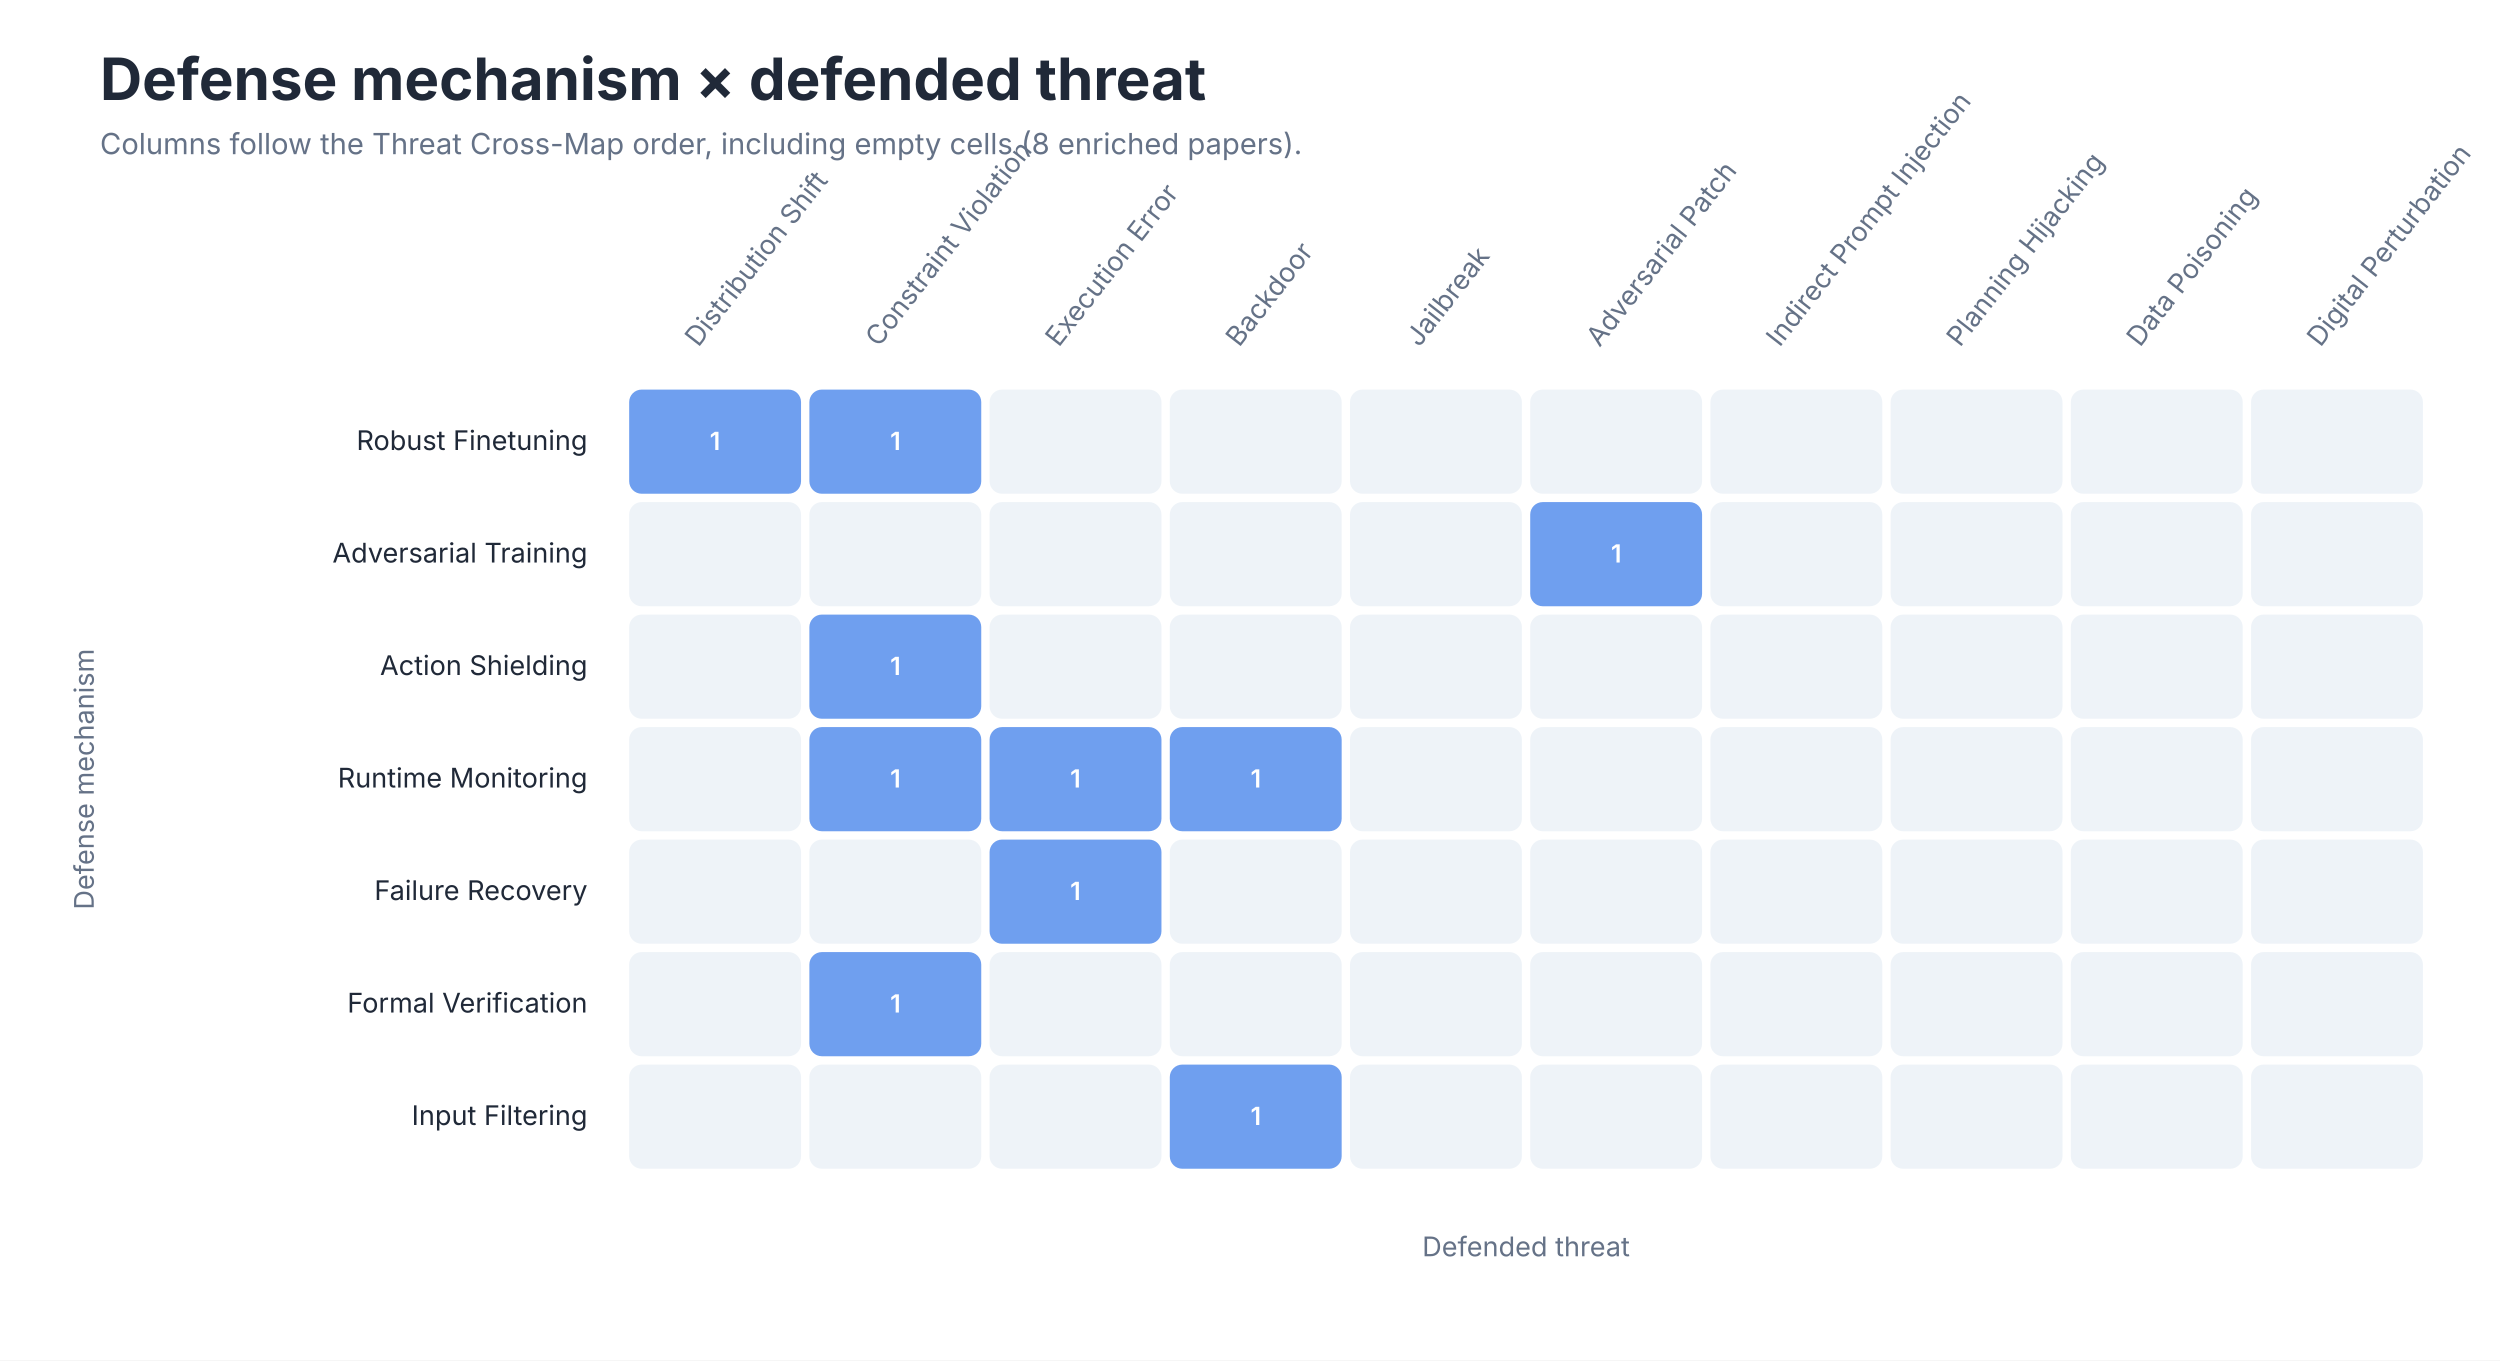
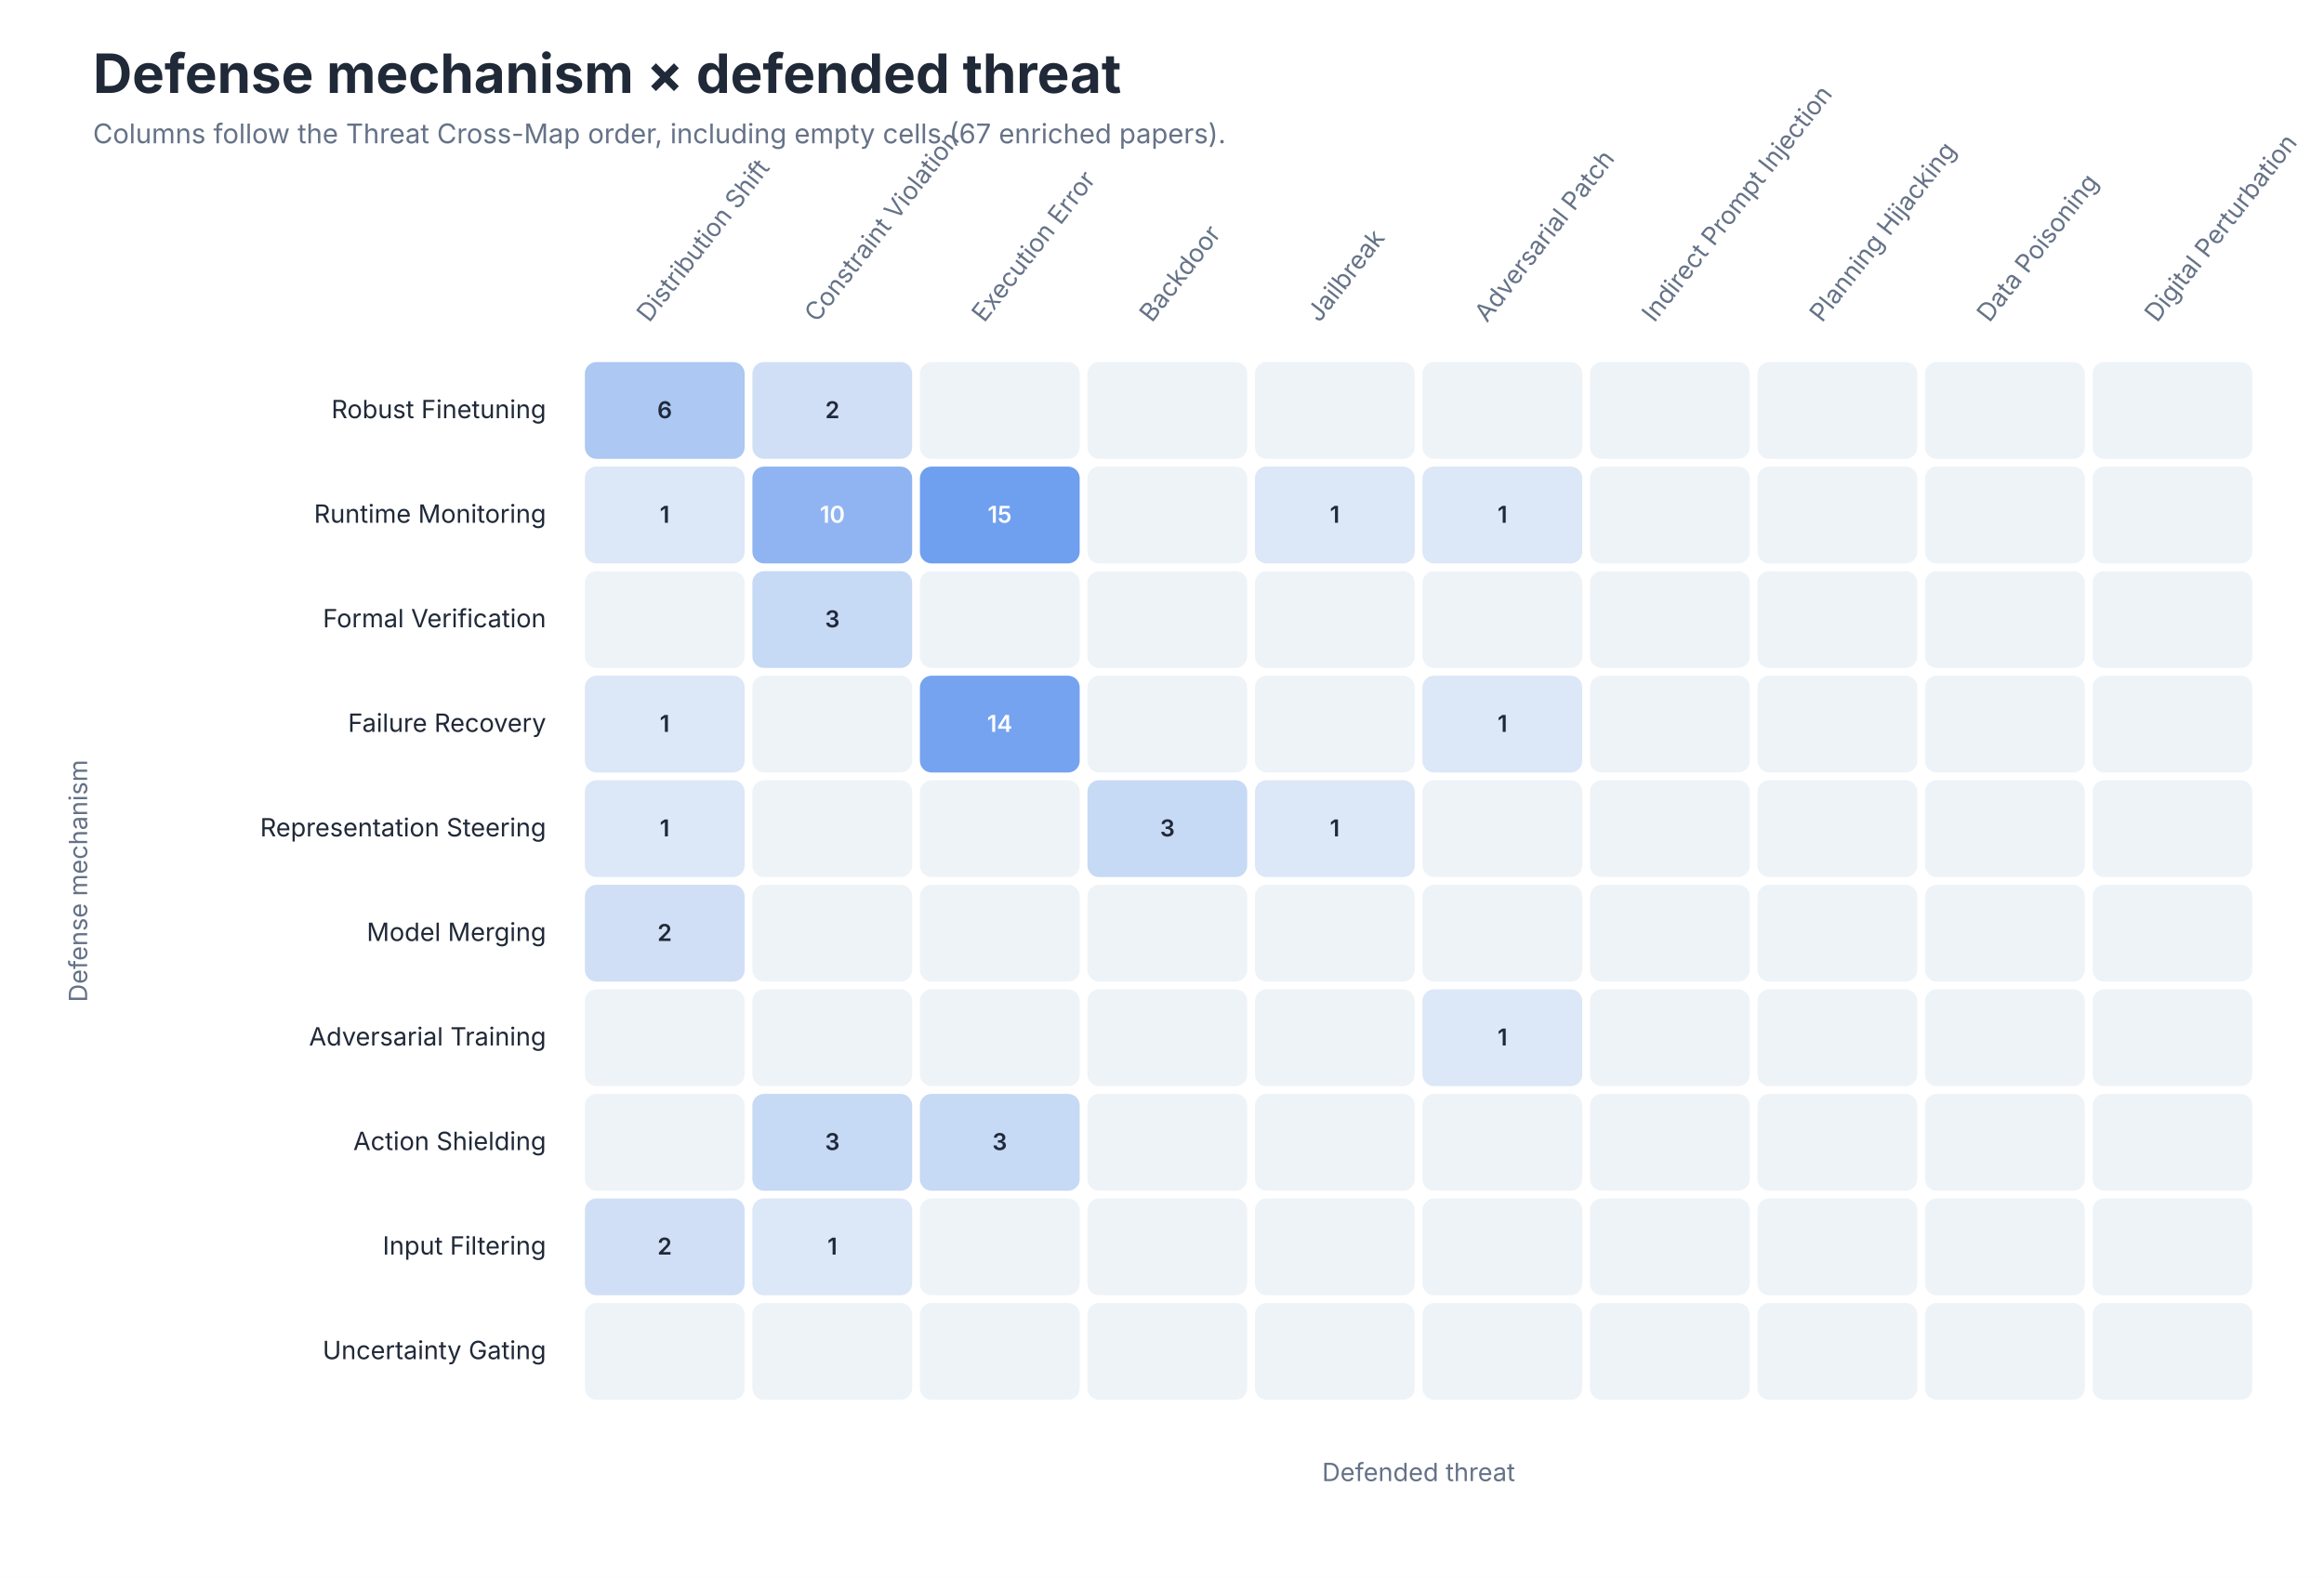
- <svg xmlns="http://www.w3.org/2000/svg" role="img" aria-labelledby="title desc" viewBox="0 0 1200 653">
+ <svg xmlns="http://www.w3.org/2000/svg" role="img" aria-labelledby="title desc" viewBox="0 0 1200 815">
  <style>
text { font-family: -apple-system, BlinkMacSystemFont, 'Segoe UI', sans-serif; }
.title { font-size: 28px; font-weight: 650; fill: #202938; }
.subtitle { font-size: 14px; fill: #657287; }
.axis { font-size: 13px; fill: #657287; }
.label { font-size: 13px; fill: #202938; }
.small { font-size: 11px; fill: #657287; }
</style>
-   <rect width="1200" height="653" fill="#FFFFFF" />
+   <rect width="1200" height="815" fill="#FFFFFF" />
  <text class="title" x="48" y="48">Defense mechanism × defended threat</text>
-   <text class="subtitle" x="48" y="74">Columns follow the Threat Cross-Map order, including empty cells (8 enriched papers).</text>
+   <text class="subtitle" x="48" y="74">Columns follow the Threat Cross-Map order, including empty cells (67 enriched papers).</text>
  <text class="axis" text-anchor="start" transform="translate(335.2 167) rotate(-52)">Distribution Shift</text>
  <text class="axis" text-anchor="start" transform="translate(421.8 167) rotate(-52)">Constraint Violation</text>
  <text class="axis" text-anchor="start" transform="translate(508.2 167) rotate(-52)">Execution Error</text>
  <text class="axis" text-anchor="start" transform="translate(594.8 167) rotate(-52)">Backdoor</text>
  <text class="axis" text-anchor="start" transform="translate(681.2 167) rotate(-52)">Jailbreak</text>
  <text class="axis" text-anchor="start" transform="translate(767.8 167) rotate(-52)">Adversarial Patch</text>
  <text class="axis" text-anchor="start" transform="translate(854.2 167) rotate(-52)">Indirect Prompt Injection</text>
  <text class="axis" text-anchor="start" transform="translate(940.8 167) rotate(-52)">Planning Hijacking</text>
  <text class="axis" text-anchor="start" transform="translate(1027.2 167) rotate(-52)">Data Poisoning</text>
  <text class="axis" text-anchor="start" transform="translate(1113.8 167) rotate(-52)">Digital Perturbation</text>
  <text class="label" x="282" y="216.0" text-anchor="end">Robust Finetuning</text>
-   <rect x="302.0" y="187" width="82.5" height="50" rx="6" fill="#6F9FEF" />
-   <text x="343.2" y="216.0" text-anchor="middle" font-size="12" font-weight="600" fill="#FFFFFF">1</text>
-   <rect x="388.5" y="187" width="82.5" height="50" rx="6" fill="#6F9FEF" />
-   <text x="429.8" y="216.0" text-anchor="middle" font-size="12" font-weight="600" fill="#FFFFFF">1</text>
+   <rect x="302.0" y="187" width="82.5" height="50" rx="6" fill="#ACC8F3" />
+   <text x="343.2" y="216.0" text-anchor="middle" font-size="12" font-weight="600" fill="#202938">6</text>
+   <rect x="388.5" y="187" width="82.5" height="50" rx="6" fill="#D0DFF6" />
+   <text x="429.8" y="216.0" text-anchor="middle" font-size="12" font-weight="600" fill="#202938">2</text>
  <rect x="475.0" y="187" width="82.5" height="50" rx="6" fill="#EEF3F8" />
  <text x="516.2" y="216.0" text-anchor="middle" font-size="12" font-weight="600" fill="#202938" />
  <rect x="561.5" y="187" width="82.5" height="50" rx="6" fill="#EEF3F8" />
  <text x="602.8" y="216.0" text-anchor="middle" font-size="12" font-weight="600" fill="#202938" />
  <rect x="648.0" y="187" width="82.5" height="50" rx="6" fill="#EEF3F8" />
  <text x="689.2" y="216.0" text-anchor="middle" font-size="12" font-weight="600" fill="#202938" />
  <rect x="734.5" y="187" width="82.5" height="50" rx="6" fill="#EEF3F8" />
  <text x="775.8" y="216.0" text-anchor="middle" font-size="12" font-weight="600" fill="#202938" />
  <rect x="821.0" y="187" width="82.5" height="50" rx="6" fill="#EEF3F8" />
  <text x="862.2" y="216.0" text-anchor="middle" font-size="12" font-weight="600" fill="#202938" />
  <rect x="907.5" y="187" width="82.5" height="50" rx="6" fill="#EEF3F8" />
  <text x="948.8" y="216.0" text-anchor="middle" font-size="12" font-weight="600" fill="#202938" />
  <rect x="994.0" y="187" width="82.5" height="50" rx="6" fill="#EEF3F8" />
  <text x="1035.2" y="216.0" text-anchor="middle" font-size="12" font-weight="600" fill="#202938" />
  <rect x="1080.5" y="187" width="82.5" height="50" rx="6" fill="#EEF3F8" />
  <text x="1121.8" y="216.0" text-anchor="middle" font-size="12" font-weight="600" fill="#202938" />
-   <text class="label" x="282" y="270.0" text-anchor="end">Adversarial Training</text>
-   <rect x="302.0" y="241" width="82.5" height="50" rx="6" fill="#EEF3F8" />
-   <text x="343.2" y="270.0" text-anchor="middle" font-size="12" font-weight="600" fill="#202938" />
-   <rect x="388.5" y="241" width="82.5" height="50" rx="6" fill="#EEF3F8" />
-   <text x="429.8" y="270.0" text-anchor="middle" font-size="12" font-weight="600" fill="#202938" />
-   <rect x="475.0" y="241" width="82.5" height="50" rx="6" fill="#EEF3F8" />
-   <text x="516.2" y="270.0" text-anchor="middle" font-size="12" font-weight="600" fill="#202938" />
+   <text class="label" x="282" y="270.0" text-anchor="end">Runtime Monitoring</text>
+   <rect x="302.0" y="241" width="82.5" height="50" rx="6" fill="#DCE7F7" />
+   <text x="343.2" y="270.0" text-anchor="middle" font-size="12" font-weight="600" fill="#202938">1</text>
+   <rect x="388.5" y="241" width="82.5" height="50" rx="6" fill="#8FB4F1" />
+   <text x="429.8" y="270.0" text-anchor="middle" font-size="12" font-weight="600" fill="#FFFFFF">10</text>
+   <rect x="475.0" y="241" width="82.5" height="50" rx="6" fill="#6F9FEF" />
+   <text x="516.2" y="270.0" text-anchor="middle" font-size="12" font-weight="600" fill="#FFFFFF">15</text>
  <rect x="561.5" y="241" width="82.5" height="50" rx="6" fill="#EEF3F8" />
  <text x="602.8" y="270.0" text-anchor="middle" font-size="12" font-weight="600" fill="#202938" />
-   <rect x="648.0" y="241" width="82.5" height="50" rx="6" fill="#EEF3F8" />
-   <text x="689.2" y="270.0" text-anchor="middle" font-size="12" font-weight="600" fill="#202938" />
-   <rect x="734.5" y="241" width="82.5" height="50" rx="6" fill="#6F9FEF" />
-   <text x="775.8" y="270.0" text-anchor="middle" font-size="12" font-weight="600" fill="#FFFFFF">1</text>
+   <rect x="648.0" y="241" width="82.5" height="50" rx="6" fill="#DCE7F7" />
+   <text x="689.2" y="270.0" text-anchor="middle" font-size="12" font-weight="600" fill="#202938">1</text>
+   <rect x="734.5" y="241" width="82.5" height="50" rx="6" fill="#DCE7F7" />
+   <text x="775.8" y="270.0" text-anchor="middle" font-size="12" font-weight="600" fill="#202938">1</text>
  <rect x="821.0" y="241" width="82.5" height="50" rx="6" fill="#EEF3F8" />
  <text x="862.2" y="270.0" text-anchor="middle" font-size="12" font-weight="600" fill="#202938" />
  <rect x="907.5" y="241" width="82.5" height="50" rx="6" fill="#EEF3F8" />
  <text x="948.8" y="270.0" text-anchor="middle" font-size="12" font-weight="600" fill="#202938" />
  <rect x="994.0" y="241" width="82.5" height="50" rx="6" fill="#EEF3F8" />
  <text x="1035.2" y="270.0" text-anchor="middle" font-size="12" font-weight="600" fill="#202938" />
  <rect x="1080.5" y="241" width="82.5" height="50" rx="6" fill="#EEF3F8" />
  <text x="1121.8" y="270.0" text-anchor="middle" font-size="12" font-weight="600" fill="#202938" />
-   <text class="label" x="282" y="324.0" text-anchor="end">Action Shielding</text>
+   <text class="label" x="282" y="324.0" text-anchor="end">Formal Verification</text>
  <rect x="302.0" y="295" width="82.5" height="50" rx="6" fill="#EEF3F8" />
  <text x="343.2" y="324.0" text-anchor="middle" font-size="12" font-weight="600" fill="#202938" />
-   <rect x="388.5" y="295" width="82.5" height="50" rx="6" fill="#6F9FEF" />
-   <text x="429.8" y="324.0" text-anchor="middle" font-size="12" font-weight="600" fill="#FFFFFF">1</text>
+   <rect x="388.5" y="295" width="82.5" height="50" rx="6" fill="#C6D9F5" />
+   <text x="429.8" y="324.0" text-anchor="middle" font-size="12" font-weight="600" fill="#202938">3</text>
  <rect x="475.0" y="295" width="82.5" height="50" rx="6" fill="#EEF3F8" />
  <text x="516.2" y="324.0" text-anchor="middle" font-size="12" font-weight="600" fill="#202938" />
  <rect x="561.5" y="295" width="82.5" height="50" rx="6" fill="#EEF3F8" />
  <text x="602.8" y="324.0" text-anchor="middle" font-size="12" font-weight="600" fill="#202938" />
  <rect x="648.0" y="295" width="82.5" height="50" rx="6" fill="#EEF3F8" />
  <text x="689.2" y="324.0" text-anchor="middle" font-size="12" font-weight="600" fill="#202938" />
  <rect x="734.5" y="295" width="82.5" height="50" rx="6" fill="#EEF3F8" />
  <text x="775.8" y="324.0" text-anchor="middle" font-size="12" font-weight="600" fill="#202938" />
  <rect x="821.0" y="295" width="82.5" height="50" rx="6" fill="#EEF3F8" />
  <text x="862.2" y="324.0" text-anchor="middle" font-size="12" font-weight="600" fill="#202938" />
  <rect x="907.5" y="295" width="82.5" height="50" rx="6" fill="#EEF3F8" />
  <text x="948.8" y="324.0" text-anchor="middle" font-size="12" font-weight="600" fill="#202938" />
  <rect x="994.0" y="295" width="82.5" height="50" rx="6" fill="#EEF3F8" />
  <text x="1035.2" y="324.0" text-anchor="middle" font-size="12" font-weight="600" fill="#202938" />
  <rect x="1080.5" y="295" width="82.5" height="50" rx="6" fill="#EEF3F8" />
  <text x="1121.8" y="324.0" text-anchor="middle" font-size="12" font-weight="600" fill="#202938" />
-   <text class="label" x="282" y="378.0" text-anchor="end">Runtime Monitoring</text>
-   <rect x="302.0" y="349" width="82.5" height="50" rx="6" fill="#EEF3F8" />
-   <text x="343.2" y="378.0" text-anchor="middle" font-size="12" font-weight="600" fill="#202938" />
-   <rect x="388.5" y="349" width="82.5" height="50" rx="6" fill="#6F9FEF" />
-   <text x="429.8" y="378.0" text-anchor="middle" font-size="12" font-weight="600" fill="#FFFFFF">1</text>
-   <rect x="475.0" y="349" width="82.5" height="50" rx="6" fill="#6F9FEF" />
-   <text x="516.2" y="378.0" text-anchor="middle" font-size="12" font-weight="600" fill="#FFFFFF">1</text>
-   <rect x="561.5" y="349" width="82.5" height="50" rx="6" fill="#6F9FEF" />
-   <text x="602.8" y="378.0" text-anchor="middle" font-size="12" font-weight="600" fill="#FFFFFF">1</text>
+   <text class="label" x="282" y="378.0" text-anchor="end">Failure Recovery</text>
+   <rect x="302.0" y="349" width="82.5" height="50" rx="6" fill="#DCE7F7" />
+   <text x="343.2" y="378.0" text-anchor="middle" font-size="12" font-weight="600" fill="#202938">1</text>
+   <rect x="388.5" y="349" width="82.5" height="50" rx="6" fill="#EEF3F8" />
+   <text x="429.8" y="378.0" text-anchor="middle" font-size="12" font-weight="600" fill="#202938" />
+   <rect x="475.0" y="349" width="82.5" height="50" rx="6" fill="#75A3EF" />
+   <text x="516.2" y="378.0" text-anchor="middle" font-size="12" font-weight="600" fill="#FFFFFF">14</text>
+   <rect x="561.5" y="349" width="82.5" height="50" rx="6" fill="#EEF3F8" />
+   <text x="602.8" y="378.0" text-anchor="middle" font-size="12" font-weight="600" fill="#202938" />
  <rect x="648.0" y="349" width="82.5" height="50" rx="6" fill="#EEF3F8" />
  <text x="689.2" y="378.0" text-anchor="middle" font-size="12" font-weight="600" fill="#202938" />
-   <rect x="734.5" y="349" width="82.5" height="50" rx="6" fill="#EEF3F8" />
-   <text x="775.8" y="378.0" text-anchor="middle" font-size="12" font-weight="600" fill="#202938" />
+   <rect x="734.5" y="349" width="82.5" height="50" rx="6" fill="#DCE7F7" />
+   <text x="775.8" y="378.0" text-anchor="middle" font-size="12" font-weight="600" fill="#202938">1</text>
  <rect x="821.0" y="349" width="82.5" height="50" rx="6" fill="#EEF3F8" />
  <text x="862.2" y="378.0" text-anchor="middle" font-size="12" font-weight="600" fill="#202938" />
  <rect x="907.5" y="349" width="82.5" height="50" rx="6" fill="#EEF3F8" />
  <text x="948.8" y="378.0" text-anchor="middle" font-size="12" font-weight="600" fill="#202938" />
  <rect x="994.0" y="349" width="82.5" height="50" rx="6" fill="#EEF3F8" />
  <text x="1035.2" y="378.0" text-anchor="middle" font-size="12" font-weight="600" fill="#202938" />
  <rect x="1080.5" y="349" width="82.5" height="50" rx="6" fill="#EEF3F8" />
  <text x="1121.8" y="378.0" text-anchor="middle" font-size="12" font-weight="600" fill="#202938" />
-   <text class="label" x="282" y="432.0" text-anchor="end">Failure Recovery</text>
-   <rect x="302.0" y="403" width="82.5" height="50" rx="6" fill="#EEF3F8" />
-   <text x="343.2" y="432.0" text-anchor="middle" font-size="12" font-weight="600" fill="#202938" />
+   <text class="label" x="282" y="432.0" text-anchor="end">Representation Steering</text>
+   <rect x="302.0" y="403" width="82.5" height="50" rx="6" fill="#DCE7F7" />
+   <text x="343.2" y="432.0" text-anchor="middle" font-size="12" font-weight="600" fill="#202938">1</text>
  <rect x="388.5" y="403" width="82.5" height="50" rx="6" fill="#EEF3F8" />
  <text x="429.8" y="432.0" text-anchor="middle" font-size="12" font-weight="600" fill="#202938" />
-   <rect x="475.0" y="403" width="82.5" height="50" rx="6" fill="#6F9FEF" />
-   <text x="516.2" y="432.0" text-anchor="middle" font-size="12" font-weight="600" fill="#FFFFFF">1</text>
-   <rect x="561.5" y="403" width="82.5" height="50" rx="6" fill="#EEF3F8" />
-   <text x="602.8" y="432.0" text-anchor="middle" font-size="12" font-weight="600" fill="#202938" />
-   <rect x="648.0" y="403" width="82.5" height="50" rx="6" fill="#EEF3F8" />
-   <text x="689.2" y="432.0" text-anchor="middle" font-size="12" font-weight="600" fill="#202938" />
+   <rect x="475.0" y="403" width="82.5" height="50" rx="6" fill="#EEF3F8" />
+   <text x="516.2" y="432.0" text-anchor="middle" font-size="12" font-weight="600" fill="#202938" />
+   <rect x="561.5" y="403" width="82.5" height="50" rx="6" fill="#C6D9F5" />
+   <text x="602.8" y="432.0" text-anchor="middle" font-size="12" font-weight="600" fill="#202938">3</text>
+   <rect x="648.0" y="403" width="82.5" height="50" rx="6" fill="#DCE7F7" />
+   <text x="689.2" y="432.0" text-anchor="middle" font-size="12" font-weight="600" fill="#202938">1</text>
  <rect x="734.5" y="403" width="82.5" height="50" rx="6" fill="#EEF3F8" />
  <text x="775.8" y="432.0" text-anchor="middle" font-size="12" font-weight="600" fill="#202938" />
  <rect x="821.0" y="403" width="82.5" height="50" rx="6" fill="#EEF3F8" />
  <text x="862.2" y="432.0" text-anchor="middle" font-size="12" font-weight="600" fill="#202938" />
  <rect x="907.5" y="403" width="82.5" height="50" rx="6" fill="#EEF3F8" />
  <text x="948.8" y="432.0" text-anchor="middle" font-size="12" font-weight="600" fill="#202938" />
  <rect x="994.0" y="403" width="82.5" height="50" rx="6" fill="#EEF3F8" />
  <text x="1035.2" y="432.0" text-anchor="middle" font-size="12" font-weight="600" fill="#202938" />
  <rect x="1080.5" y="403" width="82.5" height="50" rx="6" fill="#EEF3F8" />
  <text x="1121.8" y="432.0" text-anchor="middle" font-size="12" font-weight="600" fill="#202938" />
-   <text class="label" x="282" y="486.0" text-anchor="end">Formal Verification</text>
-   <rect x="302.0" y="457" width="82.5" height="50" rx="6" fill="#EEF3F8" />
-   <text x="343.2" y="486.0" text-anchor="middle" font-size="12" font-weight="600" fill="#202938" />
-   <rect x="388.5" y="457" width="82.5" height="50" rx="6" fill="#6F9FEF" />
-   <text x="429.8" y="486.0" text-anchor="middle" font-size="12" font-weight="600" fill="#FFFFFF">1</text>
+   <text class="label" x="282" y="486.0" text-anchor="end">Model Merging</text>
+   <rect x="302.0" y="457" width="82.5" height="50" rx="6" fill="#D0DFF6" />
+   <text x="343.2" y="486.0" text-anchor="middle" font-size="12" font-weight="600" fill="#202938">2</text>
+   <rect x="388.5" y="457" width="82.5" height="50" rx="6" fill="#EEF3F8" />
+   <text x="429.8" y="486.0" text-anchor="middle" font-size="12" font-weight="600" fill="#202938" />
  <rect x="475.0" y="457" width="82.5" height="50" rx="6" fill="#EEF3F8" />
  <text x="516.2" y="486.0" text-anchor="middle" font-size="12" font-weight="600" fill="#202938" />
  <rect x="561.5" y="457" width="82.5" height="50" rx="6" fill="#EEF3F8" />
  <text x="602.8" y="486.0" text-anchor="middle" font-size="12" font-weight="600" fill="#202938" />
  <rect x="648.0" y="457" width="82.5" height="50" rx="6" fill="#EEF3F8" />
  <text x="689.2" y="486.0" text-anchor="middle" font-size="12" font-weight="600" fill="#202938" />
  <rect x="734.5" y="457" width="82.5" height="50" rx="6" fill="#EEF3F8" />
  <text x="775.8" y="486.0" text-anchor="middle" font-size="12" font-weight="600" fill="#202938" />
  <rect x="821.0" y="457" width="82.5" height="50" rx="6" fill="#EEF3F8" />
  <text x="862.2" y="486.0" text-anchor="middle" font-size="12" font-weight="600" fill="#202938" />
  <rect x="907.5" y="457" width="82.5" height="50" rx="6" fill="#EEF3F8" />
  <text x="948.8" y="486.0" text-anchor="middle" font-size="12" font-weight="600" fill="#202938" />
  <rect x="994.0" y="457" width="82.5" height="50" rx="6" fill="#EEF3F8" />
  <text x="1035.2" y="486.0" text-anchor="middle" font-size="12" font-weight="600" fill="#202938" />
  <rect x="1080.5" y="457" width="82.5" height="50" rx="6" fill="#EEF3F8" />
  <text x="1121.8" y="486.0" text-anchor="middle" font-size="12" font-weight="600" fill="#202938" />
-   <text class="label" x="282" y="540.0" text-anchor="end">Input Filtering</text>
+   <text class="label" x="282" y="540.0" text-anchor="end">Adversarial Training</text>
  <rect x="302.0" y="511" width="82.5" height="50" rx="6" fill="#EEF3F8" />
  <text x="343.2" y="540.0" text-anchor="middle" font-size="12" font-weight="600" fill="#202938" />
  <rect x="388.5" y="511" width="82.5" height="50" rx="6" fill="#EEF3F8" />
  <text x="429.8" y="540.0" text-anchor="middle" font-size="12" font-weight="600" fill="#202938" />
  <rect x="475.0" y="511" width="82.5" height="50" rx="6" fill="#EEF3F8" />
  <text x="516.2" y="540.0" text-anchor="middle" font-size="12" font-weight="600" fill="#202938" />
-   <rect x="561.5" y="511" width="82.5" height="50" rx="6" fill="#6F9FEF" />
-   <text x="602.8" y="540.0" text-anchor="middle" font-size="12" font-weight="600" fill="#FFFFFF">1</text>
+   <rect x="561.5" y="511" width="82.5" height="50" rx="6" fill="#EEF3F8" />
+   <text x="602.8" y="540.0" text-anchor="middle" font-size="12" font-weight="600" fill="#202938" />
  <rect x="648.0" y="511" width="82.5" height="50" rx="6" fill="#EEF3F8" />
  <text x="689.2" y="540.0" text-anchor="middle" font-size="12" font-weight="600" fill="#202938" />
-   <rect x="734.5" y="511" width="82.5" height="50" rx="6" fill="#EEF3F8" />
-   <text x="775.8" y="540.0" text-anchor="middle" font-size="12" font-weight="600" fill="#202938" />
+   <rect x="734.5" y="511" width="82.5" height="50" rx="6" fill="#DCE7F7" />
+   <text x="775.8" y="540.0" text-anchor="middle" font-size="12" font-weight="600" fill="#202938">1</text>
  <rect x="821.0" y="511" width="82.5" height="50" rx="6" fill="#EEF3F8" />
  <text x="862.2" y="540.0" text-anchor="middle" font-size="12" font-weight="600" fill="#202938" />
  <rect x="907.5" y="511" width="82.5" height="50" rx="6" fill="#EEF3F8" />
  <text x="948.8" y="540.0" text-anchor="middle" font-size="12" font-weight="600" fill="#202938" />
  <rect x="994.0" y="511" width="82.5" height="50" rx="6" fill="#EEF3F8" />
  <text x="1035.2" y="540.0" text-anchor="middle" font-size="12" font-weight="600" fill="#202938" />
  <rect x="1080.5" y="511" width="82.5" height="50" rx="6" fill="#EEF3F8" />
  <text x="1121.8" y="540.0" text-anchor="middle" font-size="12" font-weight="600" fill="#202938" />
-   <text class="axis" x="732.5" y="603" text-anchor="middle">Defended threat</text>
-   <text class="axis" transform="translate(45 374.0) rotate(-90)" text-anchor="middle">Defense mechanism</text>
+   <text class="label" x="282" y="594.0" text-anchor="end">Action Shielding</text>
+   <rect x="302.0" y="565" width="82.5" height="50" rx="6" fill="#EEF3F8" />
+   <text x="343.2" y="594.0" text-anchor="middle" font-size="12" font-weight="600" fill="#202938" />
+   <rect x="388.5" y="565" width="82.5" height="50" rx="6" fill="#C6D9F5" />
+   <text x="429.8" y="594.0" text-anchor="middle" font-size="12" font-weight="600" fill="#202938">3</text>
+   <rect x="475.0" y="565" width="82.5" height="50" rx="6" fill="#C6D9F5" />
+   <text x="516.2" y="594.0" text-anchor="middle" font-size="12" font-weight="600" fill="#202938">3</text>
+   <rect x="561.5" y="565" width="82.5" height="50" rx="6" fill="#EEF3F8" />
+   <text x="602.8" y="594.0" text-anchor="middle" font-size="12" font-weight="600" fill="#202938" />
+   <rect x="648.0" y="565" width="82.5" height="50" rx="6" fill="#EEF3F8" />
+   <text x="689.2" y="594.0" text-anchor="middle" font-size="12" font-weight="600" fill="#202938" />
+   <rect x="734.5" y="565" width="82.5" height="50" rx="6" fill="#EEF3F8" />
+   <text x="775.8" y="594.0" text-anchor="middle" font-size="12" font-weight="600" fill="#202938" />
+   <rect x="821.0" y="565" width="82.5" height="50" rx="6" fill="#EEF3F8" />
+   <text x="862.2" y="594.0" text-anchor="middle" font-size="12" font-weight="600" fill="#202938" />
+   <rect x="907.5" y="565" width="82.5" height="50" rx="6" fill="#EEF3F8" />
+   <text x="948.8" y="594.0" text-anchor="middle" font-size="12" font-weight="600" fill="#202938" />
+   <rect x="994.0" y="565" width="82.5" height="50" rx="6" fill="#EEF3F8" />
+   <text x="1035.2" y="594.0" text-anchor="middle" font-size="12" font-weight="600" fill="#202938" />
+   <rect x="1080.5" y="565" width="82.5" height="50" rx="6" fill="#EEF3F8" />
+   <text x="1121.8" y="594.0" text-anchor="middle" font-size="12" font-weight="600" fill="#202938" />
+   <text class="label" x="282" y="648.0" text-anchor="end">Input Filtering</text>
+   <rect x="302.0" y="619" width="82.5" height="50" rx="6" fill="#D0DFF6" />
+   <text x="343.2" y="648.0" text-anchor="middle" font-size="12" font-weight="600" fill="#202938">2</text>
+   <rect x="388.5" y="619" width="82.5" height="50" rx="6" fill="#DCE7F7" />
+   <text x="429.8" y="648.0" text-anchor="middle" font-size="12" font-weight="600" fill="#202938">1</text>
+   <rect x="475.0" y="619" width="82.5" height="50" rx="6" fill="#EEF3F8" />
+   <text x="516.2" y="648.0" text-anchor="middle" font-size="12" font-weight="600" fill="#202938" />
+   <rect x="561.5" y="619" width="82.5" height="50" rx="6" fill="#EEF3F8" />
+   <text x="602.8" y="648.0" text-anchor="middle" font-size="12" font-weight="600" fill="#202938" />
+   <rect x="648.0" y="619" width="82.5" height="50" rx="6" fill="#EEF3F8" />
+   <text x="689.2" y="648.0" text-anchor="middle" font-size="12" font-weight="600" fill="#202938" />
+   <rect x="734.5" y="619" width="82.5" height="50" rx="6" fill="#EEF3F8" />
+   <text x="775.8" y="648.0" text-anchor="middle" font-size="12" font-weight="600" fill="#202938" />
+   <rect x="821.0" y="619" width="82.5" height="50" rx="6" fill="#EEF3F8" />
+   <text x="862.2" y="648.0" text-anchor="middle" font-size="12" font-weight="600" fill="#202938" />
+   <rect x="907.5" y="619" width="82.5" height="50" rx="6" fill="#EEF3F8" />
+   <text x="948.8" y="648.0" text-anchor="middle" font-size="12" font-weight="600" fill="#202938" />
+   <rect x="994.0" y="619" width="82.5" height="50" rx="6" fill="#EEF3F8" />
+   <text x="1035.2" y="648.0" text-anchor="middle" font-size="12" font-weight="600" fill="#202938" />
+   <rect x="1080.5" y="619" width="82.5" height="50" rx="6" fill="#EEF3F8" />
+   <text x="1121.8" y="648.0" text-anchor="middle" font-size="12" font-weight="600" fill="#202938" />
+   <text class="label" x="282" y="702.0" text-anchor="end">Uncertainty Gating</text>
+   <rect x="302.0" y="673" width="82.5" height="50" rx="6" fill="#EEF3F8" />
+   <text x="343.2" y="702.0" text-anchor="middle" font-size="12" font-weight="600" fill="#202938" />
+   <rect x="388.5" y="673" width="82.5" height="50" rx="6" fill="#EEF3F8" />
+   <text x="429.8" y="702.0" text-anchor="middle" font-size="12" font-weight="600" fill="#202938" />
+   <rect x="475.0" y="673" width="82.5" height="50" rx="6" fill="#EEF3F8" />
+   <text x="516.2" y="702.0" text-anchor="middle" font-size="12" font-weight="600" fill="#202938" />
+   <rect x="561.5" y="673" width="82.5" height="50" rx="6" fill="#EEF3F8" />
+   <text x="602.8" y="702.0" text-anchor="middle" font-size="12" font-weight="600" fill="#202938" />
+   <rect x="648.0" y="673" width="82.5" height="50" rx="6" fill="#EEF3F8" />
+   <text x="689.2" y="702.0" text-anchor="middle" font-size="12" font-weight="600" fill="#202938" />
+   <rect x="734.5" y="673" width="82.5" height="50" rx="6" fill="#EEF3F8" />
+   <text x="775.8" y="702.0" text-anchor="middle" font-size="12" font-weight="600" fill="#202938" />
+   <rect x="821.0" y="673" width="82.5" height="50" rx="6" fill="#EEF3F8" />
+   <text x="862.2" y="702.0" text-anchor="middle" font-size="12" font-weight="600" fill="#202938" />
+   <rect x="907.5" y="673" width="82.5" height="50" rx="6" fill="#EEF3F8" />
+   <text x="948.8" y="702.0" text-anchor="middle" font-size="12" font-weight="600" fill="#202938" />
+   <rect x="994.0" y="673" width="82.5" height="50" rx="6" fill="#EEF3F8" />
+   <text x="1035.2" y="702.0" text-anchor="middle" font-size="12" font-weight="600" fill="#202938" />
+   <rect x="1080.5" y="673" width="82.5" height="50" rx="6" fill="#EEF3F8" />
+   <text x="1121.8" y="702.0" text-anchor="middle" font-size="12" font-weight="600" fill="#202938" />
+   <text class="axis" x="732.5" y="765" text-anchor="middle">Defended threat</text>
+   <text class="axis" transform="translate(45 455.0) rotate(-90)" text-anchor="middle">Defense mechanism</text>
</svg>
